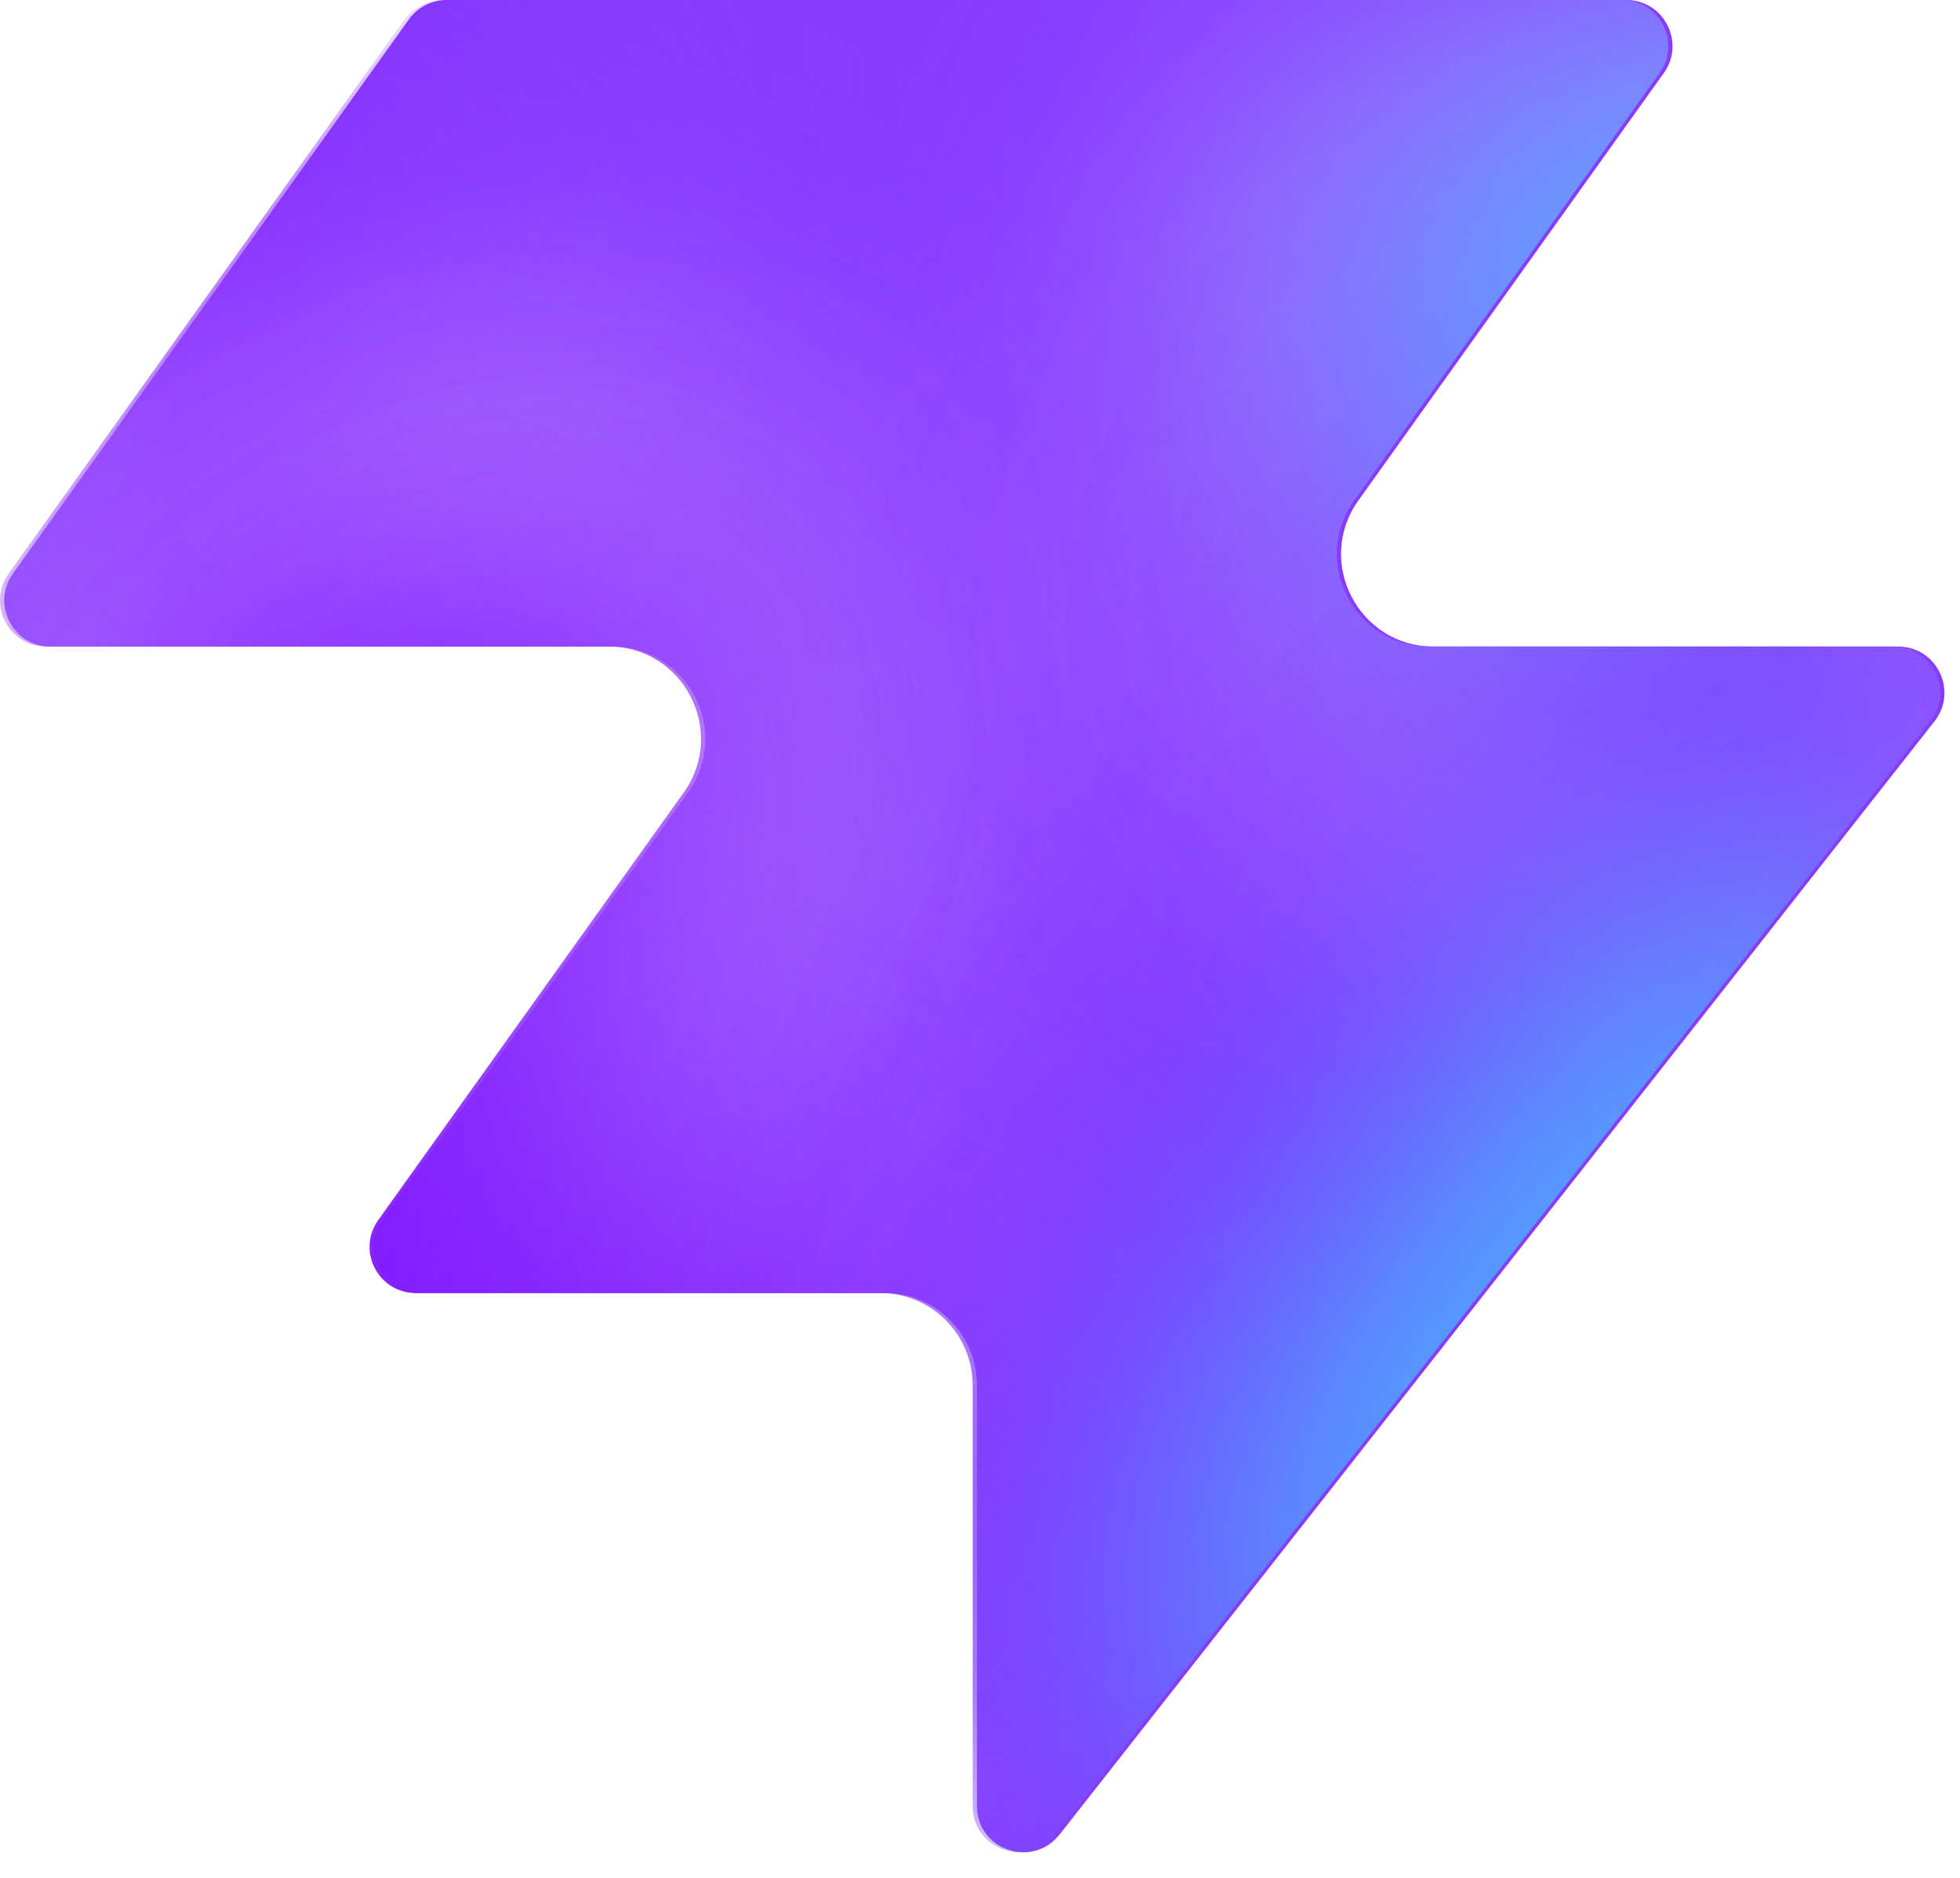
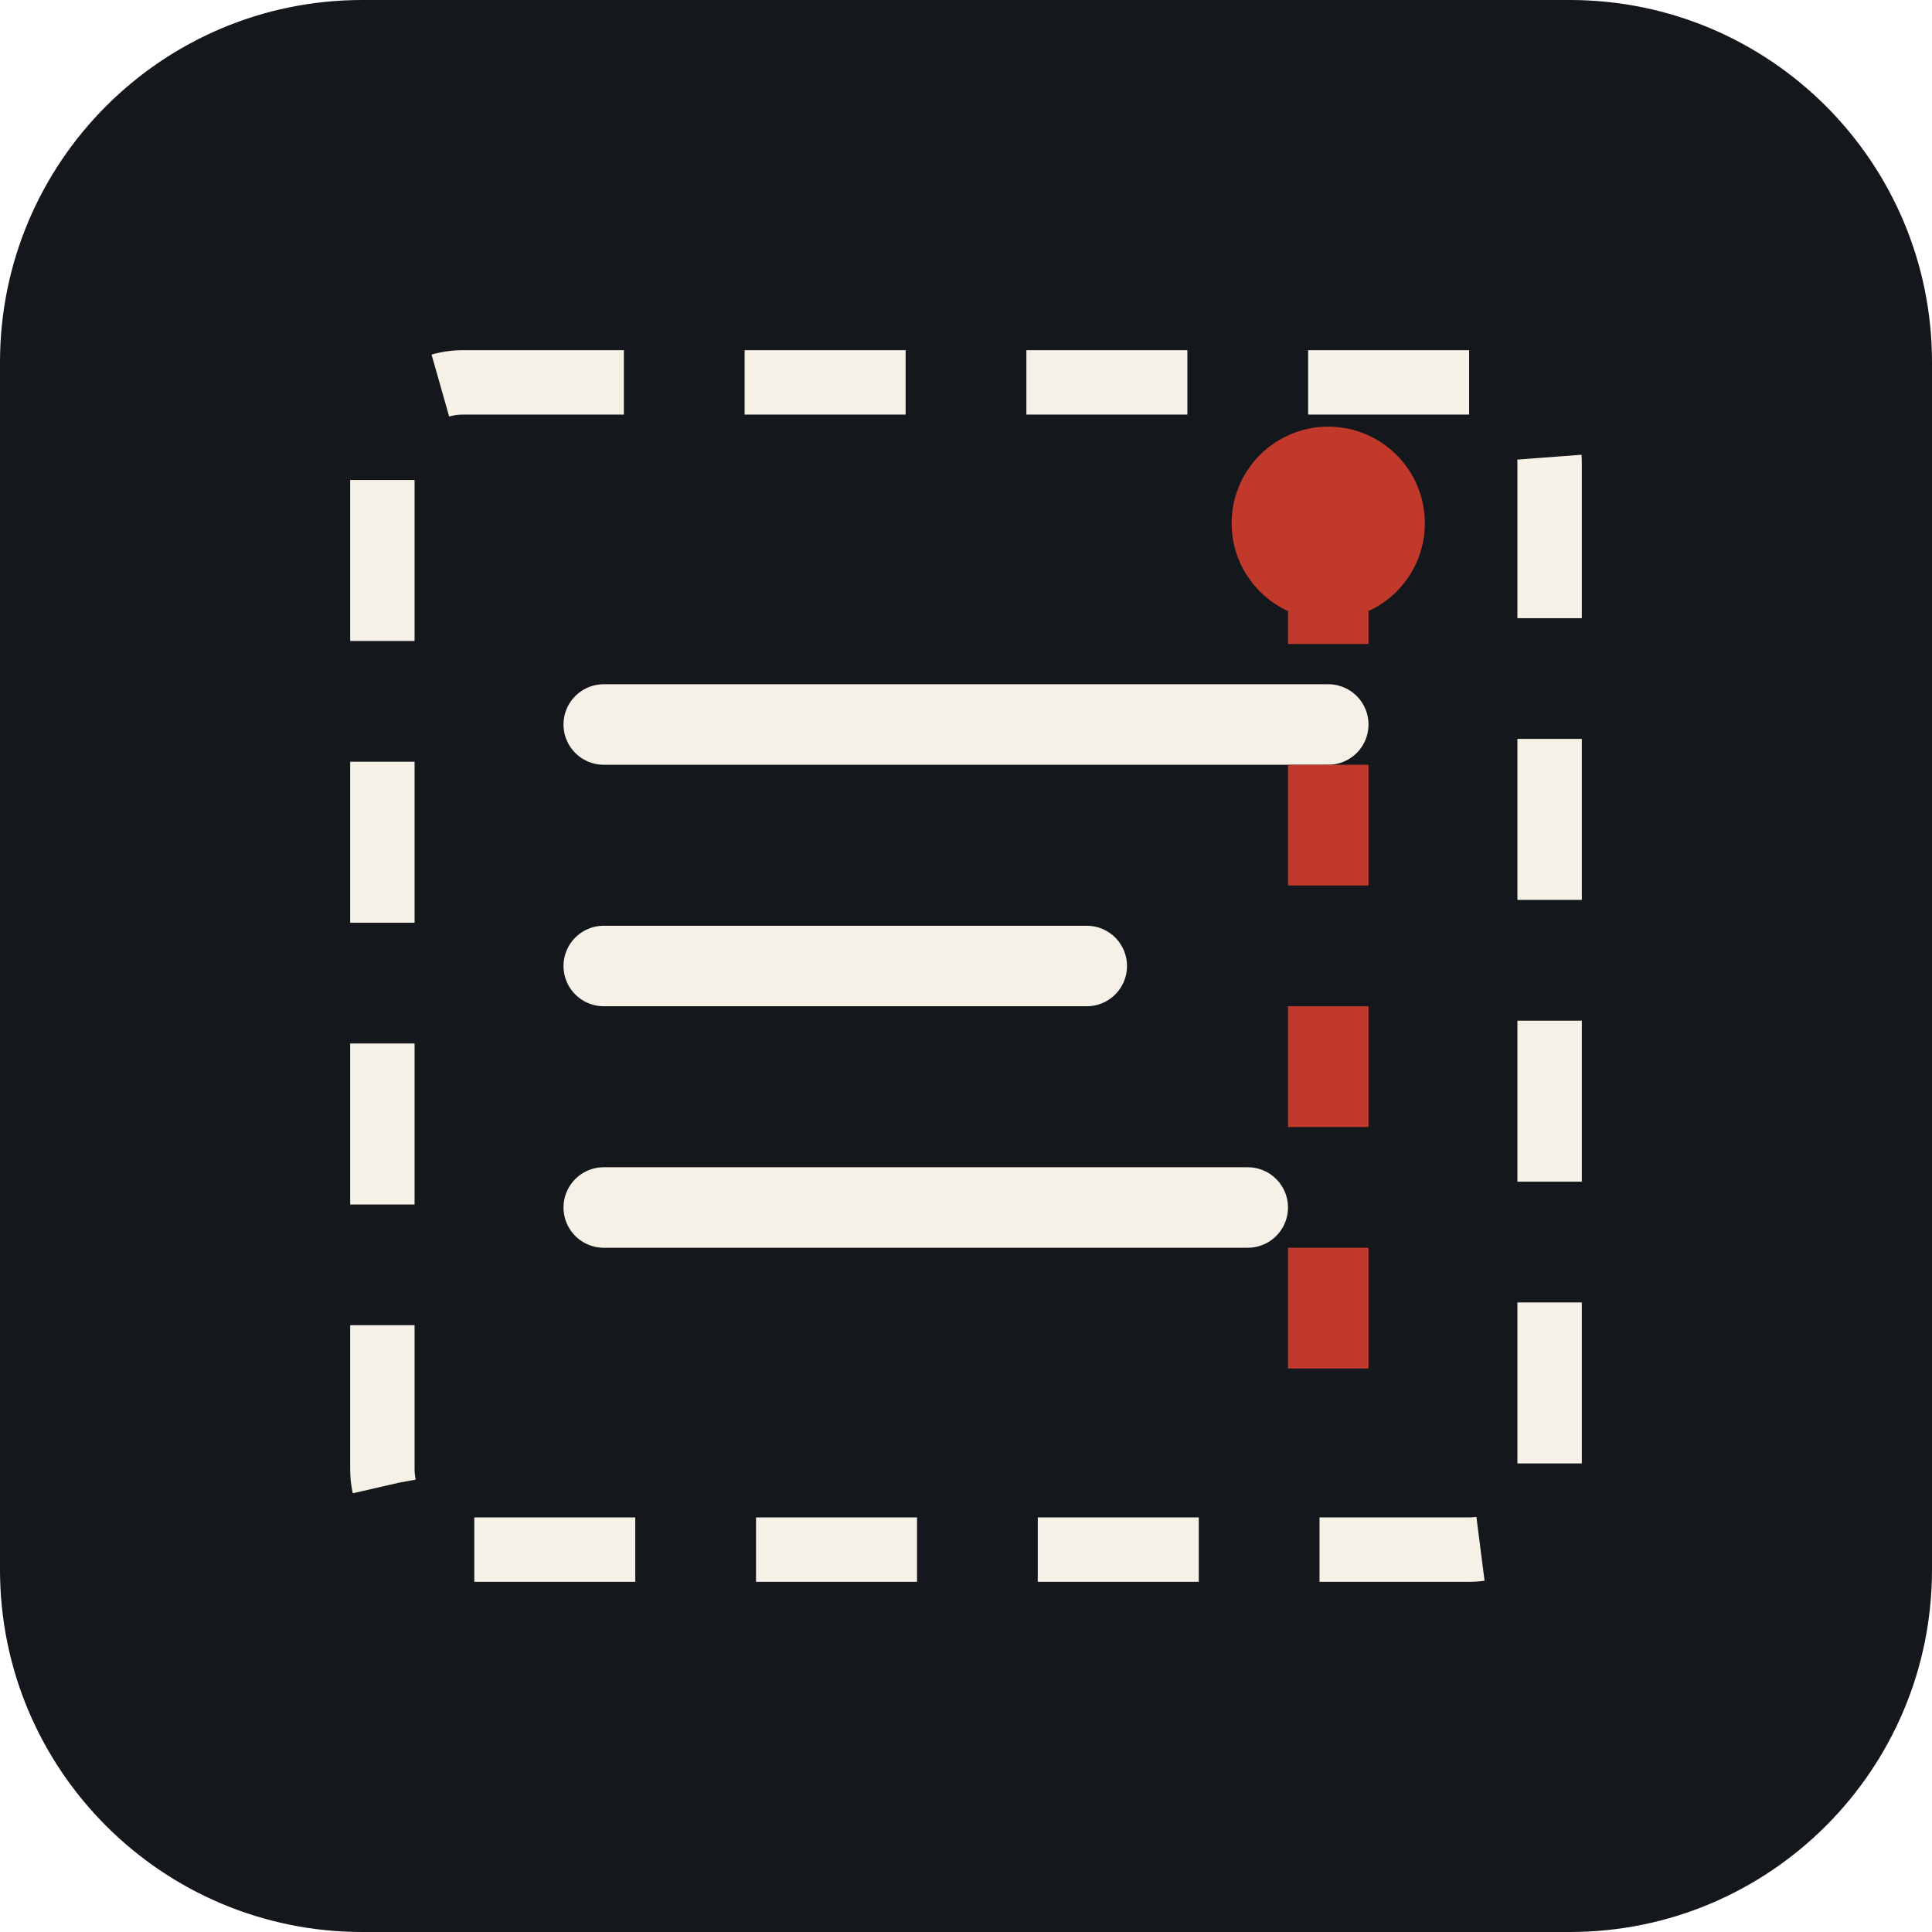
- <svg xmlns="http://www.w3.org/2000/svg" width="48" height="46" fill="none" viewBox="0 0 48 46">
-   <path fill="#863bff" d="M25.946 44.938c-.664.845-2.021.375-2.021-.698V33.937a2.26 2.26 0 0 0-2.262-2.262H10.287c-.92 0-1.456-1.04-.92-1.788l7.48-10.471c1.07-1.497 0-3.578-1.842-3.578H1.237c-.92 0-1.456-1.04-.92-1.788L10.013.474c.214-.297.556-.474.92-.474h28.894c.92 0 1.456 1.04.92 1.788l-7.48 10.471c-1.07 1.498 0 3.579 1.842 3.579h11.377c.943 0 1.473 1.088.89 1.83L25.947 44.94z" style="fill:#863bff;fill:color(display-p3 .525 .23 1);fill-opacity:1" />
-   <mask id="a" width="48" height="46" x="0" y="0" maskUnits="userSpaceOnUse" style="mask-type:alpha">
-     <path fill="#000" d="M25.842 44.938c-.664.844-2.021.375-2.021-.698V33.937a2.26 2.26 0 0 0-2.262-2.262H10.183c-.92 0-1.456-1.04-.92-1.788l7.48-10.471c1.07-1.498 0-3.579-1.842-3.579H1.133c-.92 0-1.456-1.04-.92-1.787L9.91.473c.214-.297.556-.474.92-.474h28.894c.92 0 1.456 1.04.92 1.788l-7.48 10.471c-1.07 1.498 0 3.578 1.842 3.578h11.377c.943 0 1.473 1.088.89 1.832L25.843 44.94z" style="fill:#000;fill-opacity:1" />
-   </mask>
-   <g mask="url(#a)">
-     <g filter="url(#b)">
-       <ellipse cx="5.508" cy="14.704" fill="#ede6ff" rx="5.508" ry="14.704" style="fill:#ede6ff;fill:color(display-p3 .927 .903 1);fill-opacity:1" transform="matrix(.00324 1 1 -.00324 -4.47 31.516)" />
-     </g>
-     <g filter="url(#c)">
-       <ellipse cx="10.399" cy="29.851" fill="#ede6ff" rx="10.399" ry="29.851" style="fill:#ede6ff;fill:color(display-p3 .927 .903 1);fill-opacity:1" transform="matrix(.00324 1 1 -.00324 -39.328 7.883)" />
-     </g>
-     <g filter="url(#d)">
-       <ellipse cx="5.508" cy="30.487" fill="#7e14ff" rx="5.508" ry="30.487" style="fill:#7e14ff;fill:color(display-p3 .492 .077 1);fill-opacity:1" transform="rotate(89.814 -25.913 -14.639)scale(1 -1)" />
-     </g>
-     <g filter="url(#e)">
-       <ellipse cx="5.508" cy="30.599" fill="#7e14ff" rx="5.508" ry="30.599" style="fill:#7e14ff;fill:color(display-p3 .492 .077 1);fill-opacity:1" transform="rotate(89.814 -32.644 -3.334)scale(1 -1)" />
-     </g>
-     <g filter="url(#f)">
-       <ellipse cx="5.508" cy="30.599" fill="#7e14ff" rx="5.508" ry="30.599" style="fill:#7e14ff;fill:color(display-p3 .492 .077 1);fill-opacity:1" transform="matrix(.00324 1 1 -.00324 -34.34 30.47)" />
-     </g>
-     <g filter="url(#g)">
-       <ellipse cx="14.072" cy="22.078" fill="#ede6ff" rx="14.072" ry="22.078" style="fill:#ede6ff;fill:color(display-p3 .927 .903 1);fill-opacity:1" transform="rotate(93.35 24.506 48.493)scale(-1 1)" />
-     </g>
-     <g filter="url(#h)">
-       <ellipse cx="3.47" cy="21.501" fill="#7e14ff" rx="3.47" ry="21.501" style="fill:#7e14ff;fill:color(display-p3 .492 .077 1);fill-opacity:1" transform="rotate(89.009 28.708 47.59)scale(-1 1)" />
-     </g>
-     <g filter="url(#i)">
-       <ellipse cx="3.47" cy="21.501" fill="#7e14ff" rx="3.47" ry="21.501" style="fill:#7e14ff;fill:color(display-p3 .492 .077 1);fill-opacity:1" transform="rotate(89.009 28.708 47.59)scale(-1 1)" />
-     </g>
-     <g filter="url(#j)">
-       <ellipse cx=".387" cy="8.972" fill="#7e14ff" rx="4.407" ry="29.108" style="fill:#7e14ff;fill:color(display-p3 .492 .077 1);fill-opacity:1" transform="rotate(39.51 .387 8.972)" />
-     </g>
-     <g filter="url(#k)">
-       <ellipse cx="47.523" cy="-6.092" fill="#7e14ff" rx="4.407" ry="29.108" style="fill:#7e14ff;fill:color(display-p3 .492 .077 1);fill-opacity:1" transform="rotate(37.892 47.523 -6.092)" />
-     </g>
-     <g filter="url(#l)">
-       <ellipse cx="41.412" cy="6.333" fill="#47bfff" rx="5.971" ry="9.665" style="fill:#47bfff;fill:color(display-p3 .28 .748 1);fill-opacity:1" transform="rotate(37.892 41.412 6.333)" />
-     </g>
-     <g filter="url(#m)">
-       <ellipse cx="-1.879" cy="38.332" fill="#7e14ff" rx="4.407" ry="29.108" style="fill:#7e14ff;fill:color(display-p3 .492 .077 1);fill-opacity:1" transform="rotate(37.892 -1.88 38.332)" />
-     </g>
-     <g filter="url(#n)">
-       <ellipse cx="-1.879" cy="38.332" fill="#7e14ff" rx="4.407" ry="29.108" style="fill:#7e14ff;fill:color(display-p3 .492 .077 1);fill-opacity:1" transform="rotate(37.892 -1.88 38.332)" />
-     </g>
-     <g filter="url(#o)">
-       <ellipse cx="35.651" cy="29.907" fill="#7e14ff" rx="4.407" ry="29.108" style="fill:#7e14ff;fill:color(display-p3 .492 .077 1);fill-opacity:1" transform="rotate(37.892 35.651 29.907)" />
-     </g>
-     <g filter="url(#p)">
-       <ellipse cx="38.418" cy="32.4" fill="#47bfff" rx="5.971" ry="15.297" style="fill:#47bfff;fill:color(display-p3 .28 .748 1);fill-opacity:1" transform="rotate(37.892 38.418 32.4)" />
-     </g>
-   </g>
-   <defs>
-     <filter id="b" width="60.045" height="41.654" x="-19.77" y="16.149" color-interpolation-filters="sRGB" filterUnits="userSpaceOnUse">
-       <feFlood flood-opacity="0" result="BackgroundImageFix" />
-       <feBlend in="SourceGraphic" in2="BackgroundImageFix" result="shape" />
-       <feGaussianBlur result="effect1_foregroundBlur_2002_17158" stdDeviation="7.659" />
-     </filter>
-     <filter id="c" width="90.34" height="51.437" x="-54.613" y="-7.533" color-interpolation-filters="sRGB" filterUnits="userSpaceOnUse">
-       <feFlood flood-opacity="0" result="BackgroundImageFix" />
-       <feBlend in="SourceGraphic" in2="BackgroundImageFix" result="shape" />
-       <feGaussianBlur result="effect1_foregroundBlur_2002_17158" stdDeviation="7.659" />
-     </filter>
-     <filter id="d" width="79.355" height="29.4" x="-49.64" y="2.03" color-interpolation-filters="sRGB" filterUnits="userSpaceOnUse">
-       <feFlood flood-opacity="0" result="BackgroundImageFix" />
-       <feBlend in="SourceGraphic" in2="BackgroundImageFix" result="shape" />
-       <feGaussianBlur result="effect1_foregroundBlur_2002_17158" stdDeviation="4.596" />
-     </filter>
-     <filter id="e" width="79.579" height="29.4" x="-45.045" y="20.029" color-interpolation-filters="sRGB" filterUnits="userSpaceOnUse">
-       <feFlood flood-opacity="0" result="BackgroundImageFix" />
-       <feBlend in="SourceGraphic" in2="BackgroundImageFix" result="shape" />
-       <feGaussianBlur result="effect1_foregroundBlur_2002_17158" stdDeviation="4.596" />
-     </filter>
-     <filter id="f" width="79.579" height="29.4" x="-43.513" y="21.178" color-interpolation-filters="sRGB" filterUnits="userSpaceOnUse">
-       <feFlood flood-opacity="0" result="BackgroundImageFix" />
-       <feBlend in="SourceGraphic" in2="BackgroundImageFix" result="shape" />
-       <feGaussianBlur result="effect1_foregroundBlur_2002_17158" stdDeviation="4.596" />
-     </filter>
-     <filter id="g" width="74.749" height="58.852" x="15.756" y="-17.901" color-interpolation-filters="sRGB" filterUnits="userSpaceOnUse">
-       <feFlood flood-opacity="0" result="BackgroundImageFix" />
-       <feBlend in="SourceGraphic" in2="BackgroundImageFix" result="shape" />
-       <feGaussianBlur result="effect1_foregroundBlur_2002_17158" stdDeviation="7.659" />
-     </filter>
-     <filter id="h" width="61.377" height="25.362" x="23.548" y="2.284" color-interpolation-filters="sRGB" filterUnits="userSpaceOnUse">
-       <feFlood flood-opacity="0" result="BackgroundImageFix" />
-       <feBlend in="SourceGraphic" in2="BackgroundImageFix" result="shape" />
-       <feGaussianBlur result="effect1_foregroundBlur_2002_17158" stdDeviation="4.596" />
-     </filter>
-     <filter id="i" width="61.377" height="25.362" x="23.548" y="2.284" color-interpolation-filters="sRGB" filterUnits="userSpaceOnUse">
-       <feFlood flood-opacity="0" result="BackgroundImageFix" />
-       <feBlend in="SourceGraphic" in2="BackgroundImageFix" result="shape" />
-       <feGaussianBlur result="effect1_foregroundBlur_2002_17158" stdDeviation="4.596" />
-     </filter>
-     <filter id="j" width="56.045" height="63.649" x="-27.636" y="-22.853" color-interpolation-filters="sRGB" filterUnits="userSpaceOnUse">
-       <feFlood flood-opacity="0" result="BackgroundImageFix" />
-       <feBlend in="SourceGraphic" in2="BackgroundImageFix" result="shape" />
-       <feGaussianBlur result="effect1_foregroundBlur_2002_17158" stdDeviation="4.596" />
-     </filter>
-     <filter id="k" width="54.814" height="64.646" x="20.116" y="-38.415" color-interpolation-filters="sRGB" filterUnits="userSpaceOnUse">
-       <feFlood flood-opacity="0" result="BackgroundImageFix" />
-       <feBlend in="SourceGraphic" in2="BackgroundImageFix" result="shape" />
-       <feGaussianBlur result="effect1_foregroundBlur_2002_17158" stdDeviation="4.596" />
-     </filter>
-     <filter id="l" width="33.541" height="35.313" x="24.641" y="-11.323" color-interpolation-filters="sRGB" filterUnits="userSpaceOnUse">
-       <feFlood flood-opacity="0" result="BackgroundImageFix" />
-       <feBlend in="SourceGraphic" in2="BackgroundImageFix" result="shape" />
-       <feGaussianBlur result="effect1_foregroundBlur_2002_17158" stdDeviation="4.596" />
-     </filter>
-     <filter id="m" width="54.814" height="64.646" x="-29.286" y="6.009" color-interpolation-filters="sRGB" filterUnits="userSpaceOnUse">
-       <feFlood flood-opacity="0" result="BackgroundImageFix" />
-       <feBlend in="SourceGraphic" in2="BackgroundImageFix" result="shape" />
-       <feGaussianBlur result="effect1_foregroundBlur_2002_17158" stdDeviation="4.596" />
-     </filter>
-     <filter id="n" width="54.814" height="64.646" x="-29.286" y="6.009" color-interpolation-filters="sRGB" filterUnits="userSpaceOnUse">
-       <feFlood flood-opacity="0" result="BackgroundImageFix" />
-       <feBlend in="SourceGraphic" in2="BackgroundImageFix" result="shape" />
-       <feGaussianBlur result="effect1_foregroundBlur_2002_17158" stdDeviation="4.596" />
-     </filter>
-     <filter id="o" width="54.814" height="64.646" x="8.244" y="-2.416" color-interpolation-filters="sRGB" filterUnits="userSpaceOnUse">
-       <feFlood flood-opacity="0" result="BackgroundImageFix" />
-       <feBlend in="SourceGraphic" in2="BackgroundImageFix" result="shape" />
-       <feGaussianBlur result="effect1_foregroundBlur_2002_17158" stdDeviation="4.596" />
-     </filter>
-     <filter id="p" width="39.409" height="43.623" x="18.713" y="10.588" color-interpolation-filters="sRGB" filterUnits="userSpaceOnUse">
-       <feFlood flood-opacity="0" result="BackgroundImageFix" />
-       <feBlend in="SourceGraphic" in2="BackgroundImageFix" result="shape" />
-       <feGaussianBlur result="effect1_foregroundBlur_2002_17158" stdDeviation="4.596" />
-     </filter>
-   </defs>
+ <svg xmlns="http://www.w3.org/2000/svg" width="48" height="48" viewBox="0 0 48 48">
+   <rect width="48" height="48" rx="9" fill="#14181c" />
+   <rect x="9.5" y="9.5" width="29" height="29" rx="2" fill="none" stroke="#f6f1e7" stroke-width="1.6" stroke-dasharray="4 3" />
+   <path d="M15 18h18M15 24h12M15 30h16" stroke="#f6f1e7" stroke-width="2" stroke-linecap="round" />
+   <path d="M33 13v22" stroke="#c0392b" stroke-width="2" stroke-dasharray="3 3" />
+   <circle cx="33" cy="13" r="2.4" fill="#c0392b" />
</svg>
